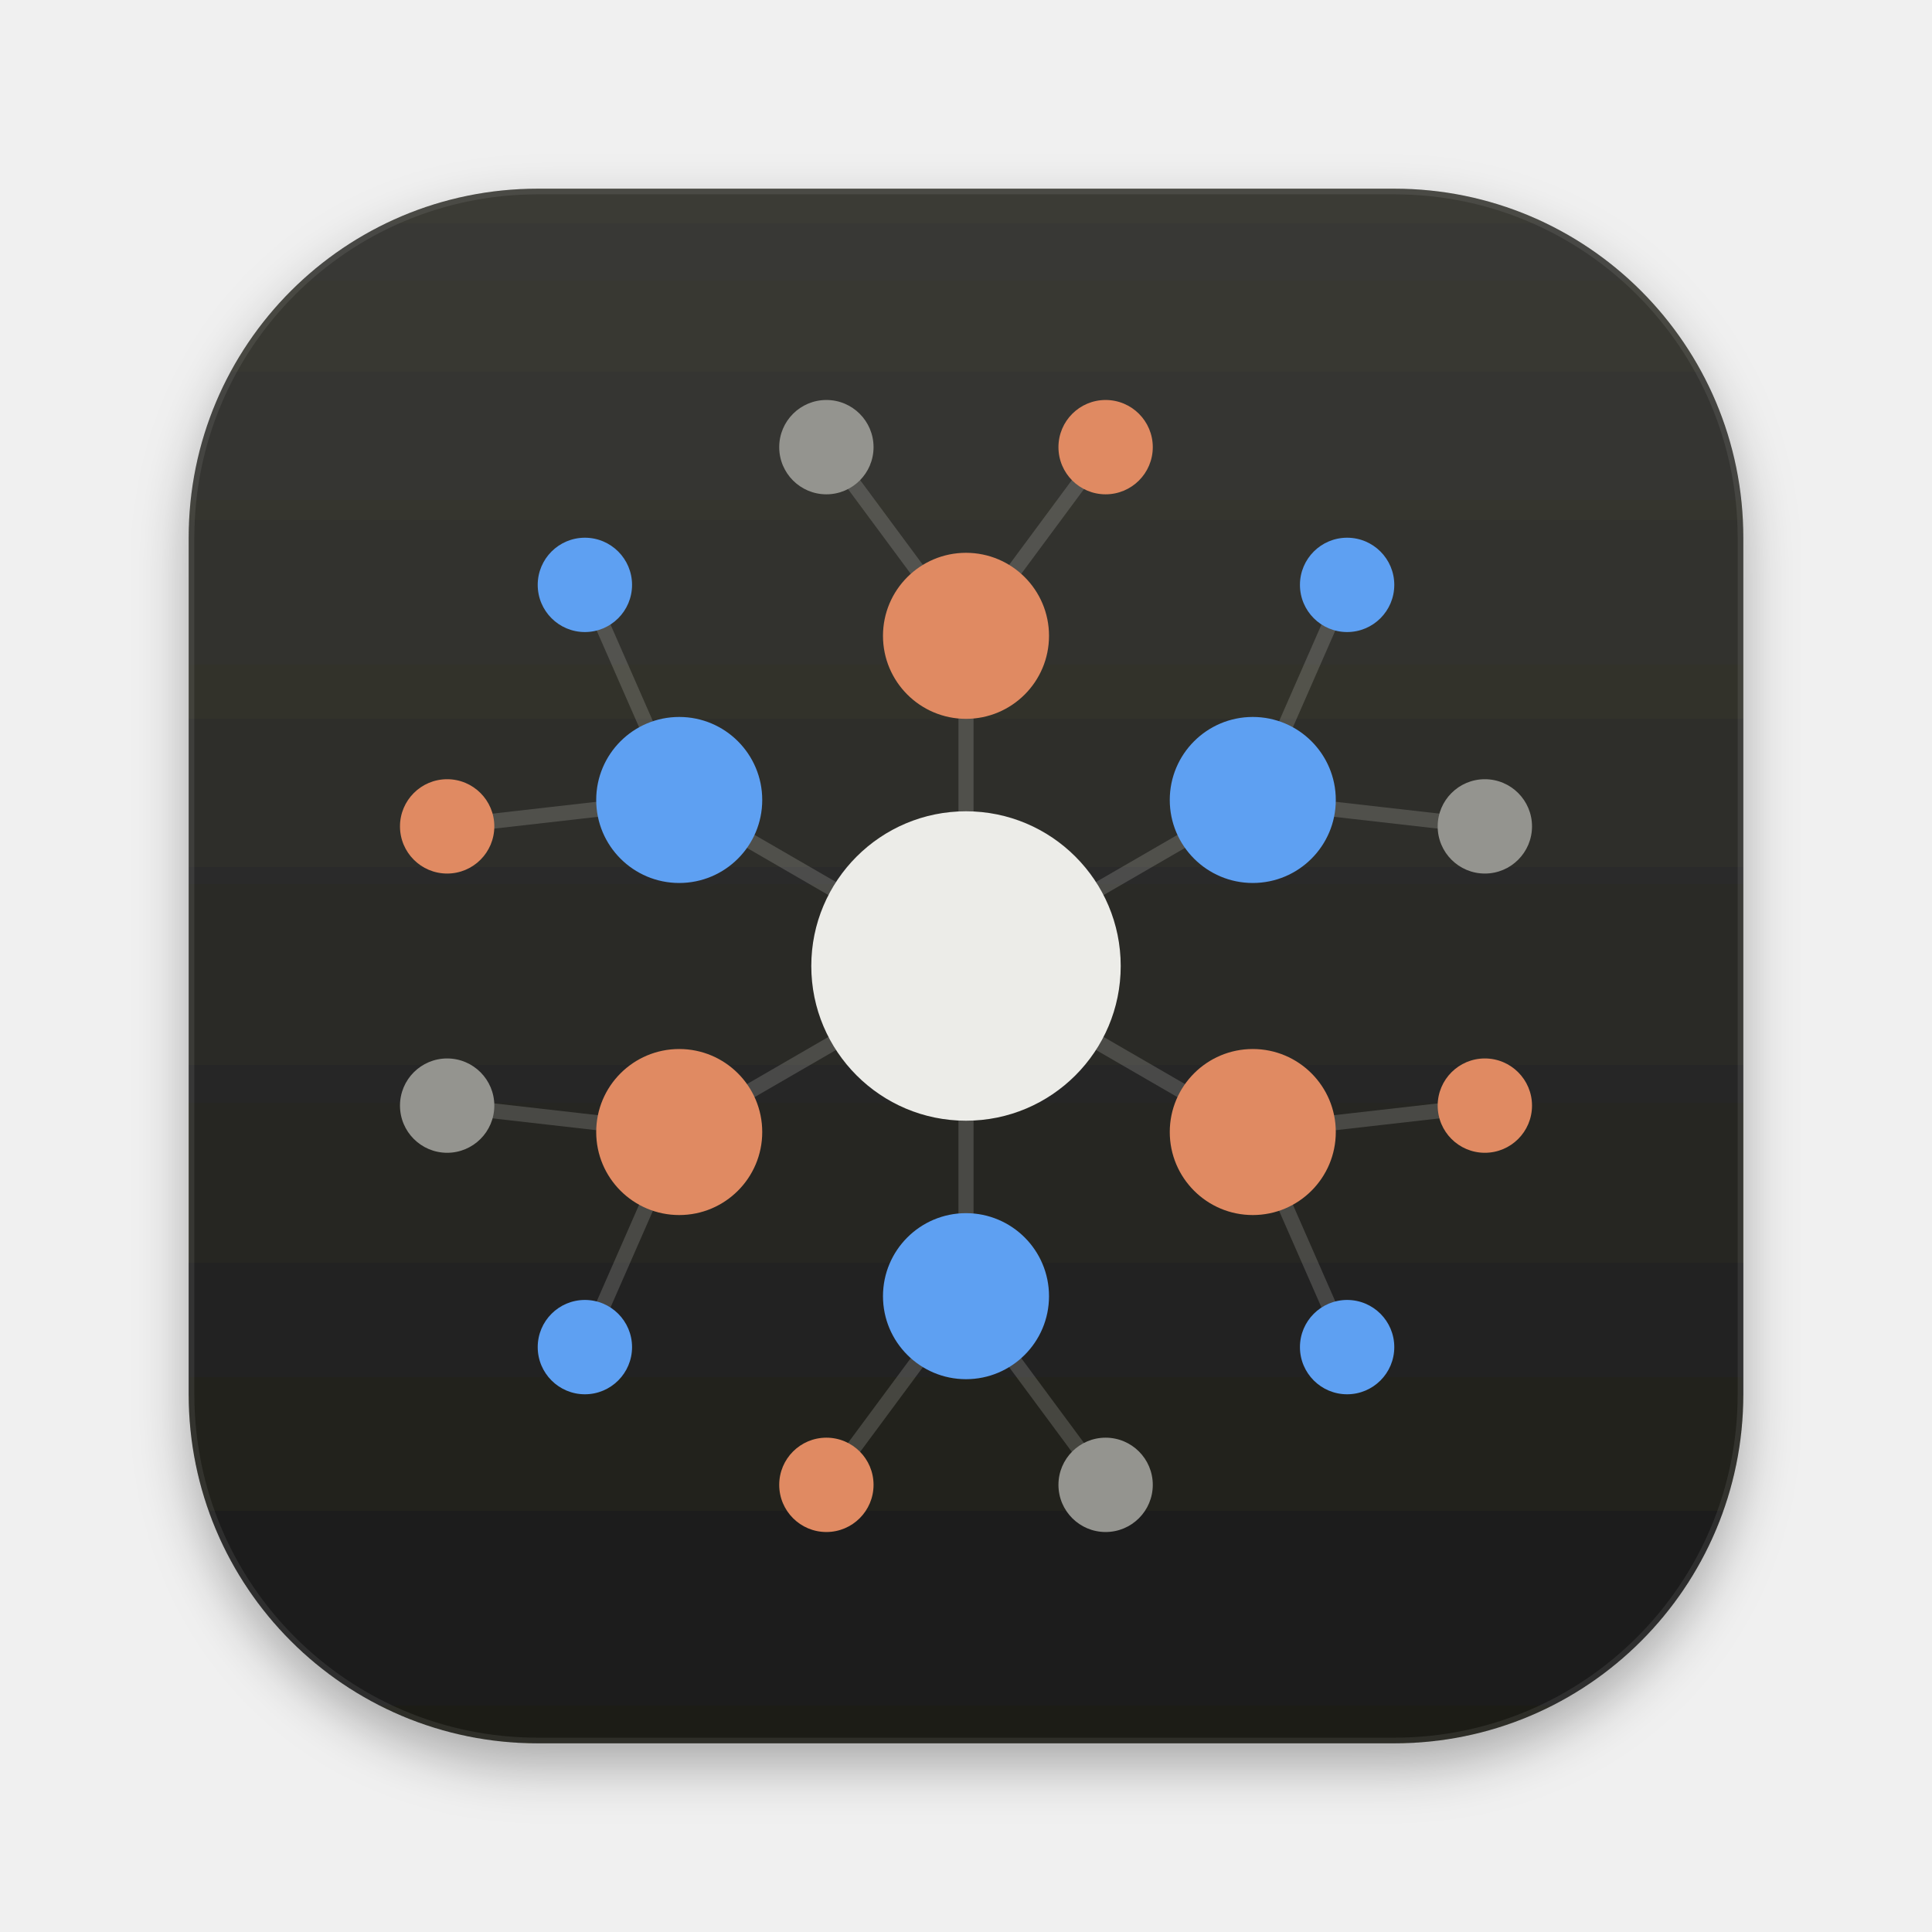
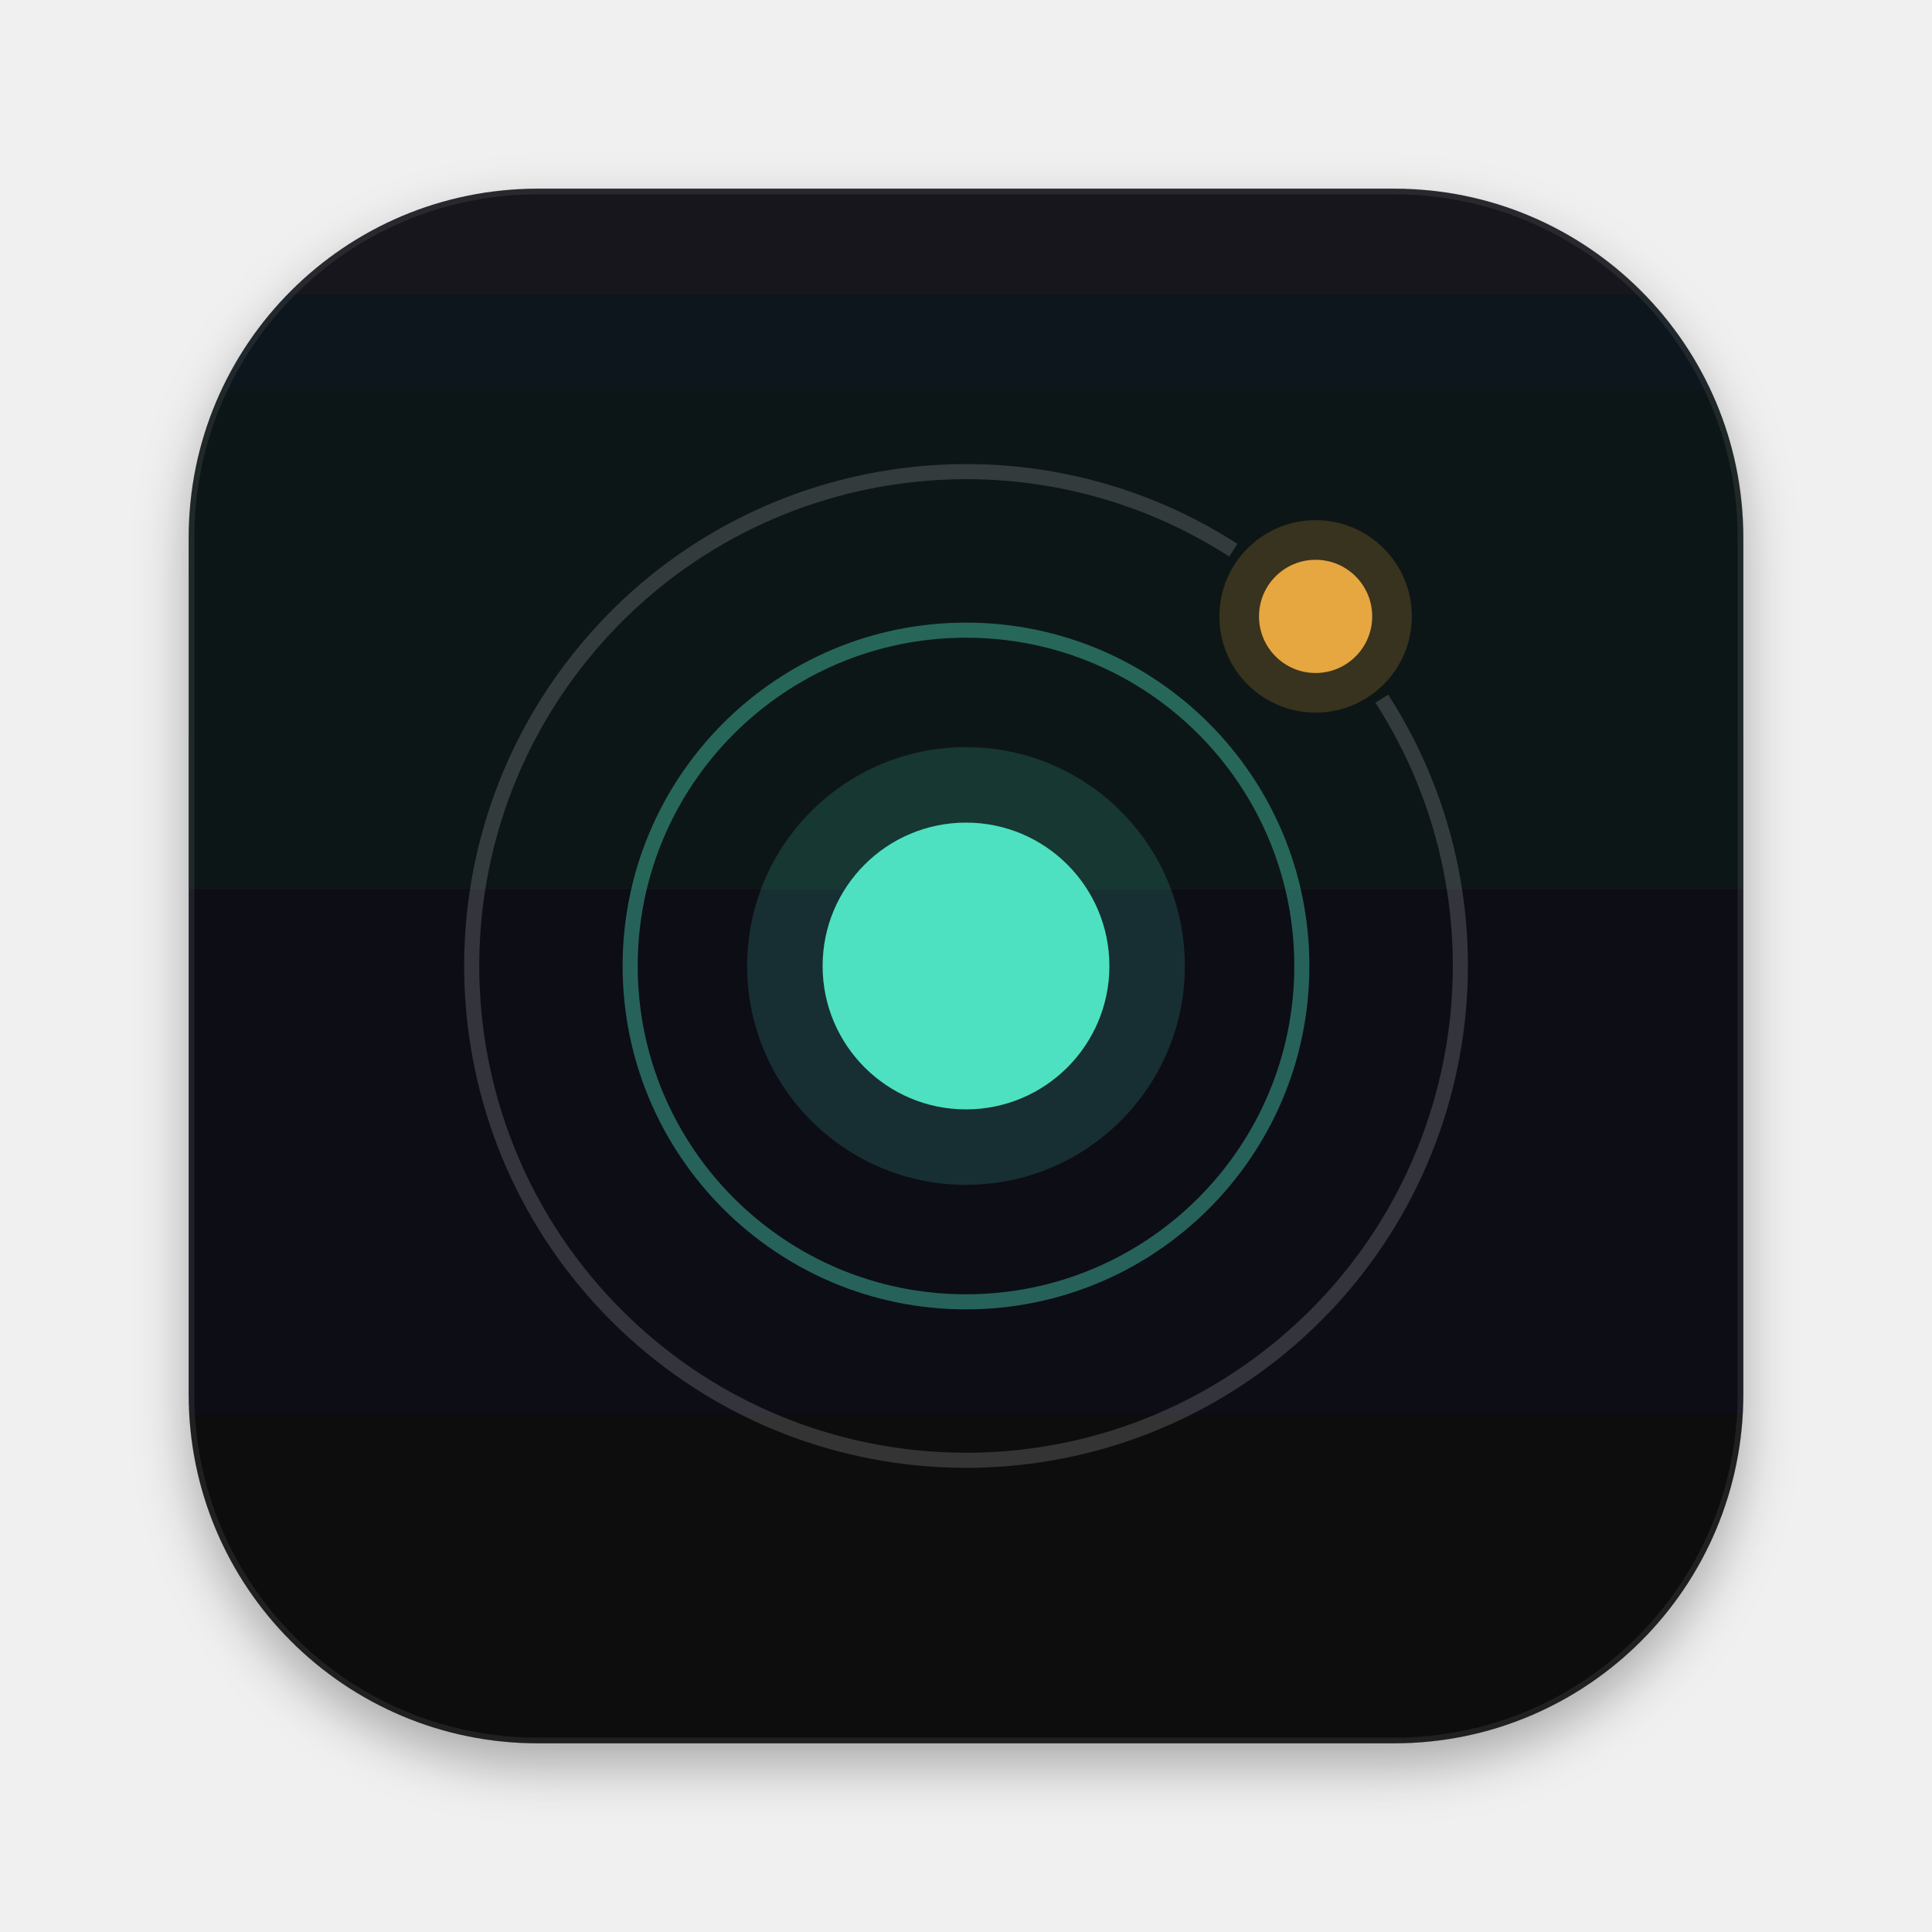
<svg xmlns="http://www.w3.org/2000/svg" viewBox="0 0 1024 1024">
  <defs>
    <linearGradient id="body" x1="0" y1="0" x2="0" y2="1">
-       <stop offset="0" stop-color="#3a3a35" />
-       <stop offset="1" stop-color="#1b1b19" />
+       <stop offset="0" stop-color="#12161b" />
+       <stop offset="1" stop-color="#0a0c0f" />
    </linearGradient>
-     <filter id="shadow" x="-10%" y="-10%" width="120%" height="130%">
+     <filter id="shadow" x="-10%" y="-10%" width="120%" height="130%" color-interpolation-filters="sRGB">
      <feDropShadow dx="0" dy="12" stdDeviation="14" flood-color="#000" flood-opacity="0.3" />
    </filter>
  </defs>
  <rect x="100" y="100" width="824" height="824" rx="185" fill="url(#body)" filter="url(#shadow)" />
  <rect x="101.5" y="101.5" width="821" height="821" rx="183.5" fill="none" stroke="#fff" stroke-opacity="0.08" stroke-width="3" />
-   <g stroke="#ecece8" stroke-opacity="0.18" stroke-width="8">
-     <line x1="512" y1="512" x2="512" y2="337" />
-     <line x1="512" y1="512" x2="664" y2="424" />
-     <line x1="512" y1="512" x2="664" y2="600" />
-     <line x1="512" y1="512" x2="512" y2="687" />
-     <line x1="512" y1="512" x2="360" y2="600" />
-     <line x1="512" y1="512" x2="360" y2="424" />
-     <line x1="512" y1="337" x2="438" y2="237" />
-     <line x1="512" y1="337" x2="586" y2="237" />
-     <line x1="664" y1="424" x2="714" y2="310" />
-     <line x1="664" y1="424" x2="787" y2="438" />
-     <line x1="664" y1="600" x2="787" y2="586" />
-     <line x1="664" y1="600" x2="714" y2="714" />
-     <line x1="512" y1="687" x2="586" y2="787" />
-     <line x1="512" y1="687" x2="438" y2="787" />
-     <line x1="360" y1="600" x2="310" y2="714" />
-     <line x1="360" y1="600" x2="237" y2="586" />
-     <line x1="360" y1="424" x2="237" y2="438" />
-     <line x1="360" y1="424" x2="310" y2="310" />
+   <g fill="none" stroke-width="8">
+     <path d="M732.4 370.3A262 262 0 1 1 653.7 291.6" stroke="#e6e8eb" stroke-opacity="0.18" />
+     <circle cx="512" cy="512" r="178" stroke="#4de1c1" stroke-opacity="0.4" />
  </g>
-   <g fill="#e08a62">
-     <circle cx="512" cy="337" r="44" />
-     <circle cx="664" cy="600" r="44" />
-     <circle cx="360" cy="600" r="44" />
-   </g>
-   <g fill="#5ea0f2">
-     <circle cx="664" cy="424" r="44" />
-     <circle cx="512" cy="687" r="44" />
-     <circle cx="360" cy="424" r="44" />
-   </g>
-   <g fill="#e08a62">
-     <circle cx="586" cy="237" r="25" />
-     <circle cx="787" cy="586" r="25" />
-     <circle cx="438" cy="787" r="25" />
-     <circle cx="237" cy="438" r="25" />
-   </g>
-   <g fill="#5ea0f2">
-     <circle cx="714" cy="310" r="25" />
-     <circle cx="714" cy="714" r="25" />
-     <circle cx="310" cy="714" r="25" />
-     <circle cx="310" cy="310" r="25" />
-   </g>
-   <g fill="#94948f">
-     <circle cx="787" cy="438" r="25" />
-     <circle cx="586" cy="787" r="25" />
-     <circle cx="237" cy="586" r="25" />
-     <circle cx="438" cy="237" r="25" />
-   </g>
-   <circle cx="512" cy="512" r="82" fill="#ecece8" />
+   <circle cx="512" cy="512" r="116" fill="#4de1c1" fill-opacity="0.16" />
+   <circle cx="512" cy="512" r="76" fill="#4de1c1" />
+   <circle cx="697.3" cy="326.7" r="51" fill="#e6a640" fill-opacity="0.2" />
+   <circle cx="697.3" cy="326.7" r="30" fill="#e6a640" />
</svg>
